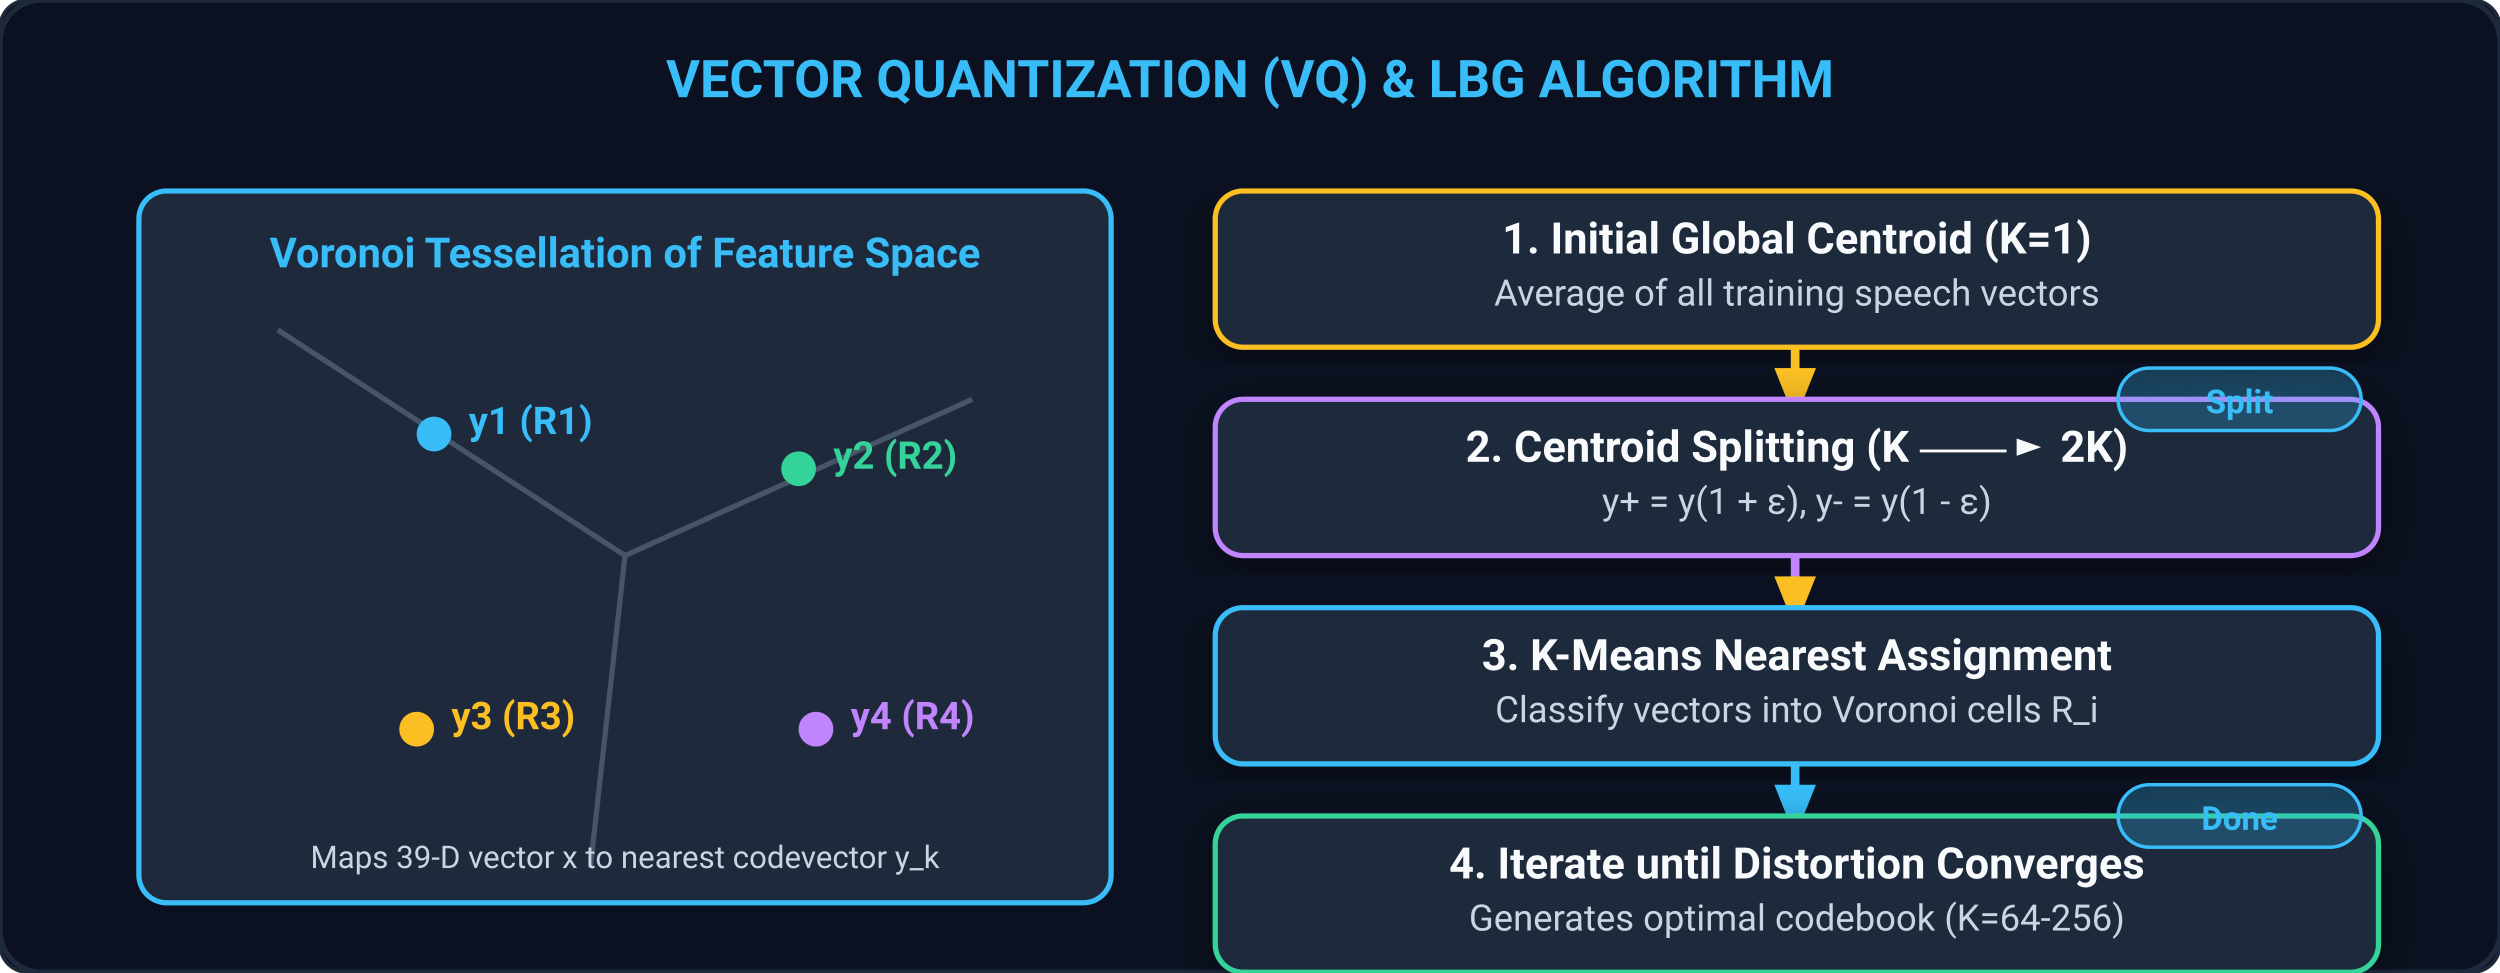
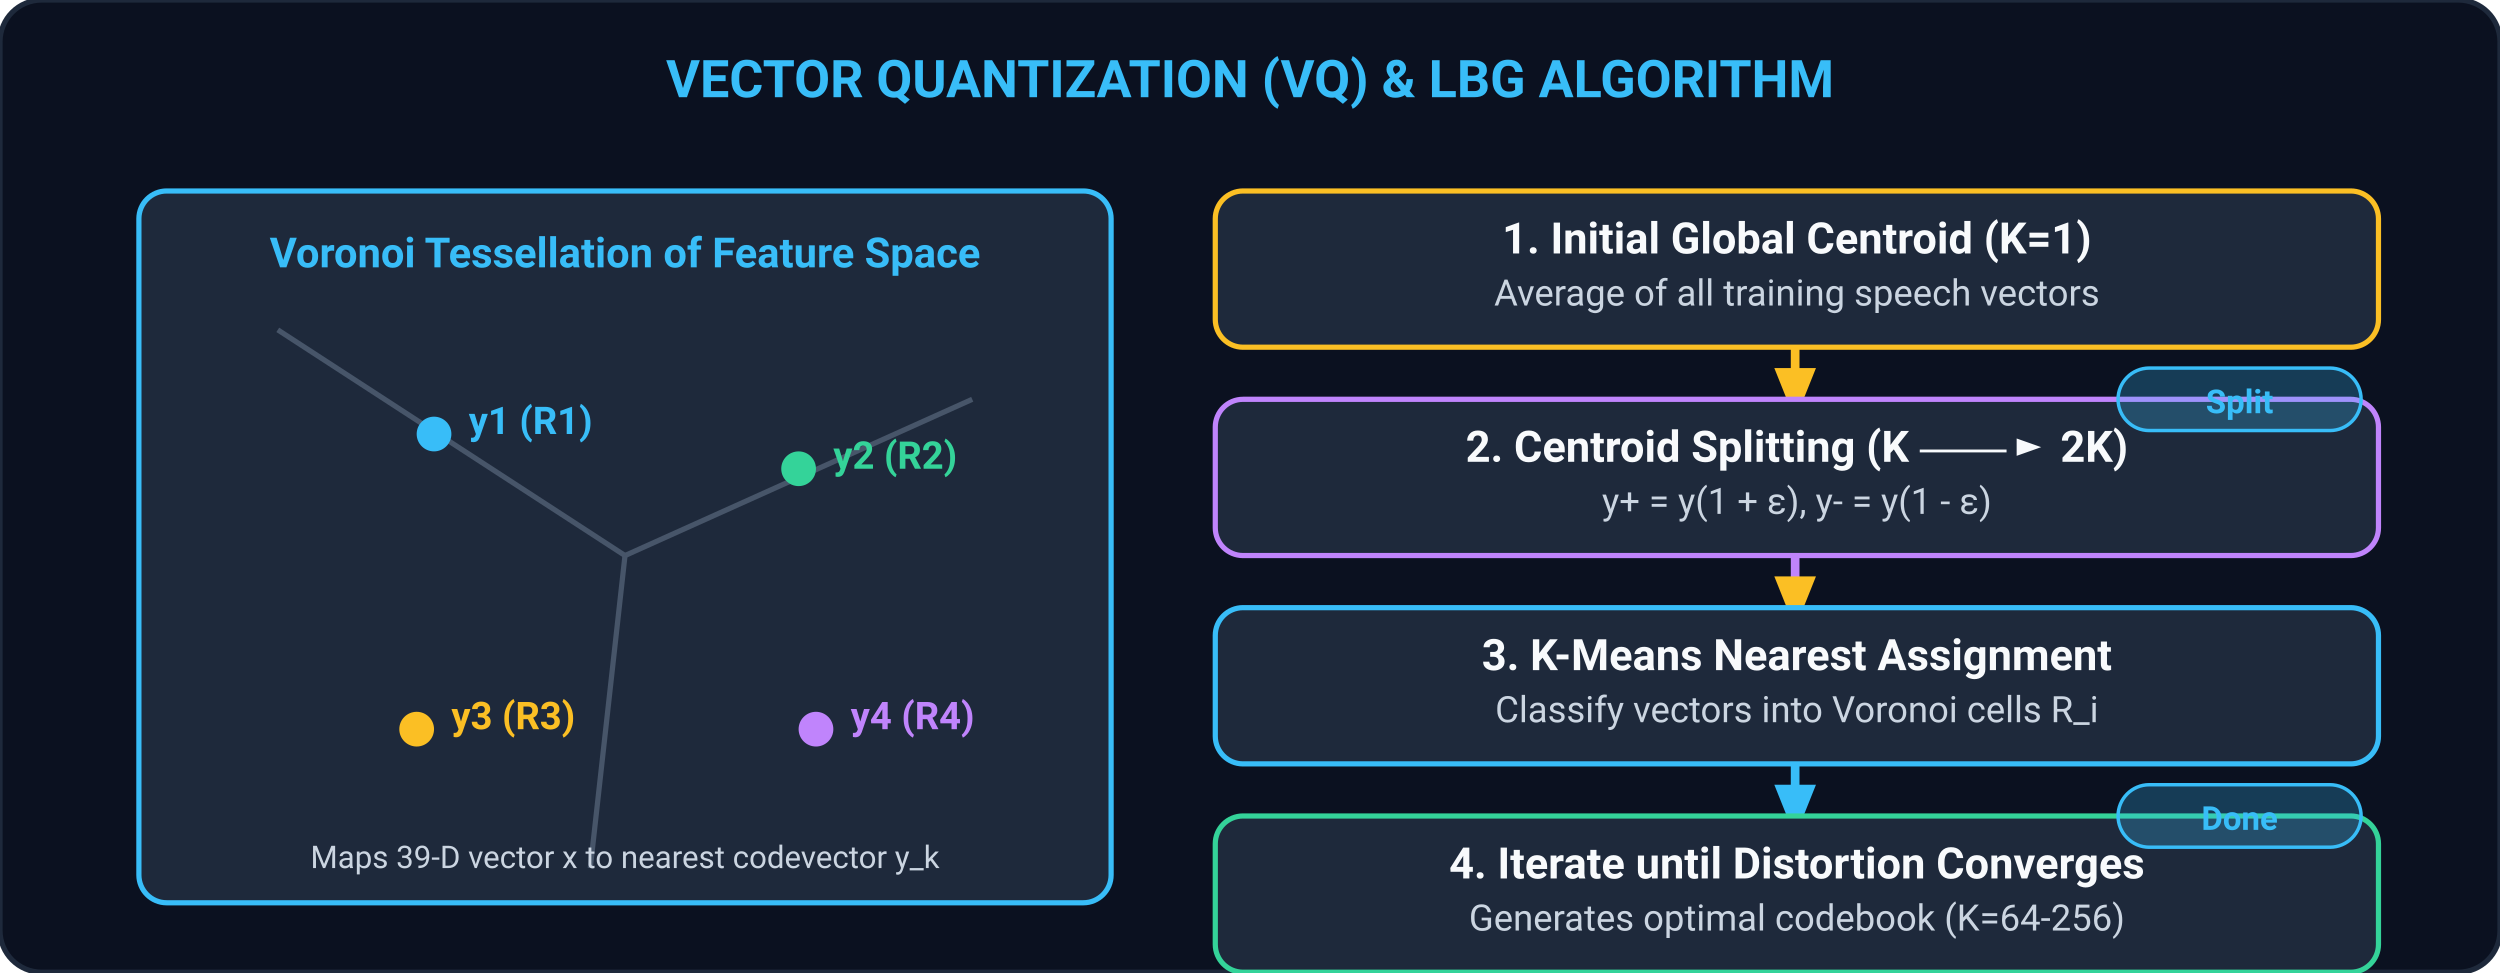
<svg xmlns="http://www.w3.org/2000/svg" viewBox="0 0 720 280" width="100%" height="280" class="flowchart-svg" style="max-width: 720px; width: 100%; height: auto; display: block; margin: 0 auto; font-family: -apple-system, BlinkMacSystemFont, 'Segoe UI', Roboto, Helvetica, Arial, sans-serif;">
-   <rect width="100%" height="100%" fill="#0b1120" rx="8" stroke="#1e293b" stroke-width="1" />
  <defs>
    <linearGradient id="gradCard" x1="0%" y1="0%" x2="100%" y2="100%">
      <stop offset="0%" stop-color="#1e293b" />
      <stop offset="100%" stop-color="#0f172a" />
    </linearGradient>
    <linearGradient id="gradCyan" x1="0%" y1="0%" x2="100%" y2="100%">
      <stop offset="0%" stop-color="#38bdf8" />
      <stop offset="100%" stop-color="#0284c7" />
    </linearGradient>
    <linearGradient id="gradEmerald" x1="0%" y1="0%" x2="100%" y2="100%">
      <stop offset="0%" stop-color="#34d399" />
      <stop offset="100%" stop-color="#059669" />
    </linearGradient>
    <linearGradient id="gradAmber" x1="0%" y1="0%" x2="100%" y2="100%">
      <stop offset="0%" stop-color="#fbbf24" />
      <stop offset="100%" stop-color="#d97706" />
    </linearGradient>
    <linearGradient id="gradPurple" x1="0%" y1="0%" x2="100%" y2="100%">
      <stop offset="0%" stop-color="#c084fc" />
      <stop offset="100%" stop-color="#9333ea" />
    </linearGradient>
    <linearGradient id="gradRose" x1="0%" y1="0%" x2="100%" y2="100%">
      <stop offset="0%" stop-color="#fb7185" />
      <stop offset="100%" stop-color="#e11d48" />
    </linearGradient>
-     <filter id="shadow" x="-5%" y="-5%" width="110%" height="115%">
-       <feDropShadow dx="0" dy="4" stdDeviation="6" flood-color="#000000" flood-opacity="0.4" />
-     </filter>
    <marker id="arrCyan" viewBox="0 0 10 10" refX="6" refY="5" markerWidth="6" markerHeight="6" orient="auto-start-reverse">
      <path d="M 0 1 L 10 5 L 0 9 z" fill="#38bdf8" />
    </marker>
    <marker id="arrEmerald" viewBox="0 0 10 10" refX="6" refY="5" markerWidth="6" markerHeight="6" orient="auto-start-reverse">
      <path d="M 0 1 L 10 5 L 0 9 z" fill="#34d399" />
    </marker>
    <marker id="arrAmber" viewBox="0 0 10 10" refX="6" refY="5" markerWidth="6" markerHeight="6" orient="auto-start-reverse">
      <path d="M 0 1 L 10 5 L 0 9 z" fill="#fbbf24" />
    </marker>
  </defs>
  <rect width="720" height="280" rx="12" fill="#0b1120" stroke="#1e293b" stroke-width="1.5" />
  <text x="360" y="28" font-size="15" font-weight="bold" fill="#38bdf8" text-anchor="middle">VECTOR QUANTIZATION (VQ) &amp; LBG ALGORITHM</text>
  <g transform="translate(40, 55)">
    <rect width="280" height="205" rx="8" fill="#1e293b" stroke="#38bdf8" stroke-width="1.5" />
    <text x="140" y="22" font-size="12" font-weight="bold" fill="#38bdf8" text-anchor="middle">Voronoi Tessellation of Feature Space</text>
    <line x1="40" y1="40" x2="140" y2="105" stroke="#475569" stroke-width="1.5" />
    <line x1="140" y1="105" x2="240" y2="60" stroke="#475569" stroke-width="1.5" />
    <line x1="140" y1="105" x2="130" y2="195" stroke="#475569" stroke-width="1.5" />
    <circle cx="85" cy="70" r="5" fill="#38bdf8" />
    <text x="95" y="70" font-size="11" fill="#38bdf8" font-weight="bold">y1 (R1)</text>
    <circle cx="190" cy="80" r="5" fill="#34d399" />
    <text x="200" y="80" font-size="11" fill="#34d399" font-weight="bold">y2 (R2)</text>
    <circle cx="80" cy="155" r="5" fill="#fbbf24" />
    <text x="90" y="155" font-size="11" fill="#fbbf24" font-weight="bold">y3 (R3)</text>
    <circle cx="195" cy="155" r="5" fill="#c084fc" />
    <text x="205" y="155" font-size="11" fill="#c084fc" font-weight="bold">y4 (R4)</text>
    <text x="140" y="195" font-size="9" fill="#cbd5e1" text-anchor="middle">Maps 39-D vector x to nearest codevector y_k</text>
  </g>
-   <g filter="url(#shadow)">
+   <g>
    <rect x="350" y="55" width="335" height="45" rx="8" fill="#1e293b" stroke="#fbbf24" stroke-width="1.5" />
    <text x="517.5" y="73" font-size="12.5" font-weight="700" fill="#f8fafc" text-anchor="middle">1. Initial Global Centroid (K=1)</text>
    <text x="517.5" y="88" font-size="10.5" fill="#cbd5e1" text-anchor="middle">Average of all training speech vectors</text>
  </g>
  <line x1="517" y1="100" x2="517" y2="115" stroke="#fbbf24" stroke-width="2.5" marker-end="url(#arrAmber)" />
-   <g filter="url(#shadow)">
+   <g>
    <rect x="350" y="115" width="335" height="45" rx="8" fill="#1e293b" stroke="#c084fc" stroke-width="1.5" />
    <text x="517.5" y="133" font-size="12.5" font-weight="700" fill="#f8fafc" text-anchor="middle">2. Centroid Splitting (K ──► 2K)</text>
    <text x="517.5" y="148" font-size="10.5" fill="#cbd5e1" text-anchor="middle">y+ = y(1 + ε), y- = y(1 - ε)</text>
    <rect x="610" y="106" width="70" height="18" rx="9" fill="#38bdf8" fill-opacity="0.25" stroke="#38bdf8" stroke-width="1" />
    <text x="645" y="119" font-size="9.5" font-weight="700" fill="#38bdf8" text-anchor="middle">Split</text>
  </g>
  <line x1="517" y1="160" x2="517" y2="175" stroke="#c084fc" stroke-width="2.5" marker-end="url(#arrAmber)" />
-   <g filter="url(#shadow)">
+   <g>
    <rect x="350" y="175" width="335" height="45" rx="8" fill="#1e293b" stroke="#38bdf8" stroke-width="1.5" />
    <text x="517.5" y="193" font-size="12.5" font-weight="700" fill="#f8fafc" text-anchor="middle">3. K-Means Nearest Assignment</text>
    <text x="517.5" y="208" font-size="10.5" fill="#cbd5e1" text-anchor="middle">Classify vectors into Voronoi cells R_i</text>
  </g>
  <line x1="517" y1="220" x2="517" y2="235" stroke="#38bdf8" stroke-width="2.5" marker-end="url(#arrCyan)" />
-   <g filter="url(#shadow)">
+   <g>
    <rect x="350" y="235" width="335" height="45" rx="8" fill="#1e293b" stroke="#34d399" stroke-width="1.5" />
    <text x="517.5" y="253" font-size="12.5" font-weight="700" fill="#f8fafc" text-anchor="middle">4. Iterate until Distortion Converges</text>
    <text x="517.5" y="268" font-size="10.5" fill="#cbd5e1" text-anchor="middle">Generates optimal codebook (K=64-256)</text>
    <rect x="610" y="226" width="70" height="18" rx="9" fill="#38bdf8" fill-opacity="0.25" stroke="#38bdf8" stroke-width="1" />
    <text x="645" y="239" font-size="9.5" font-weight="700" fill="#38bdf8" text-anchor="middle">Done</text>
  </g>
</svg>
